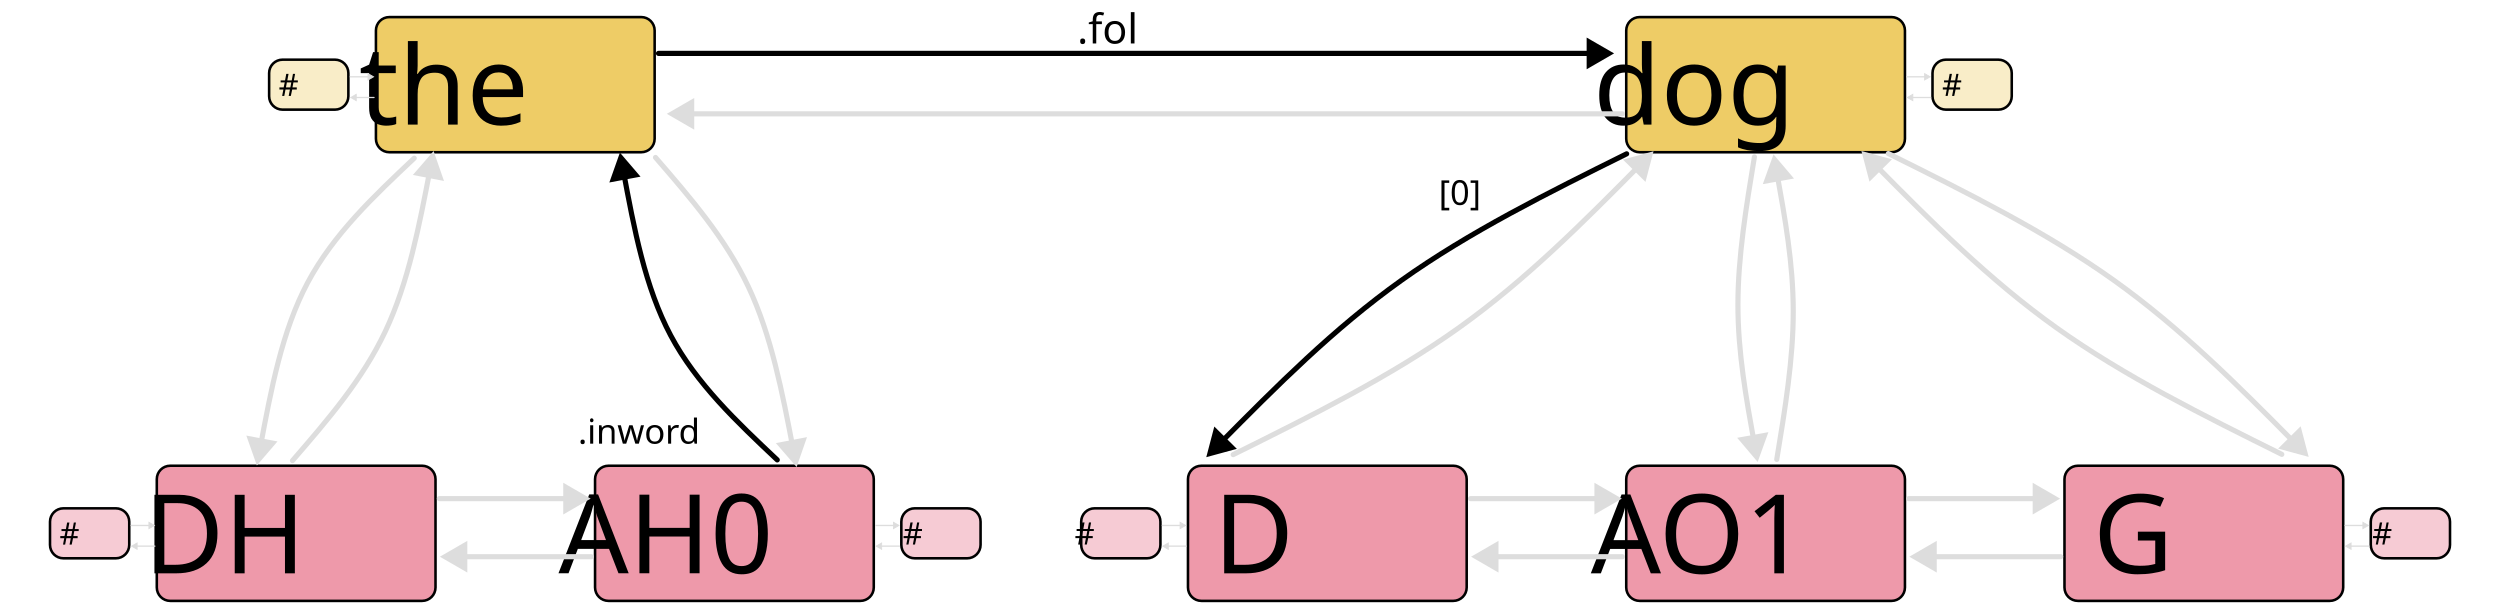
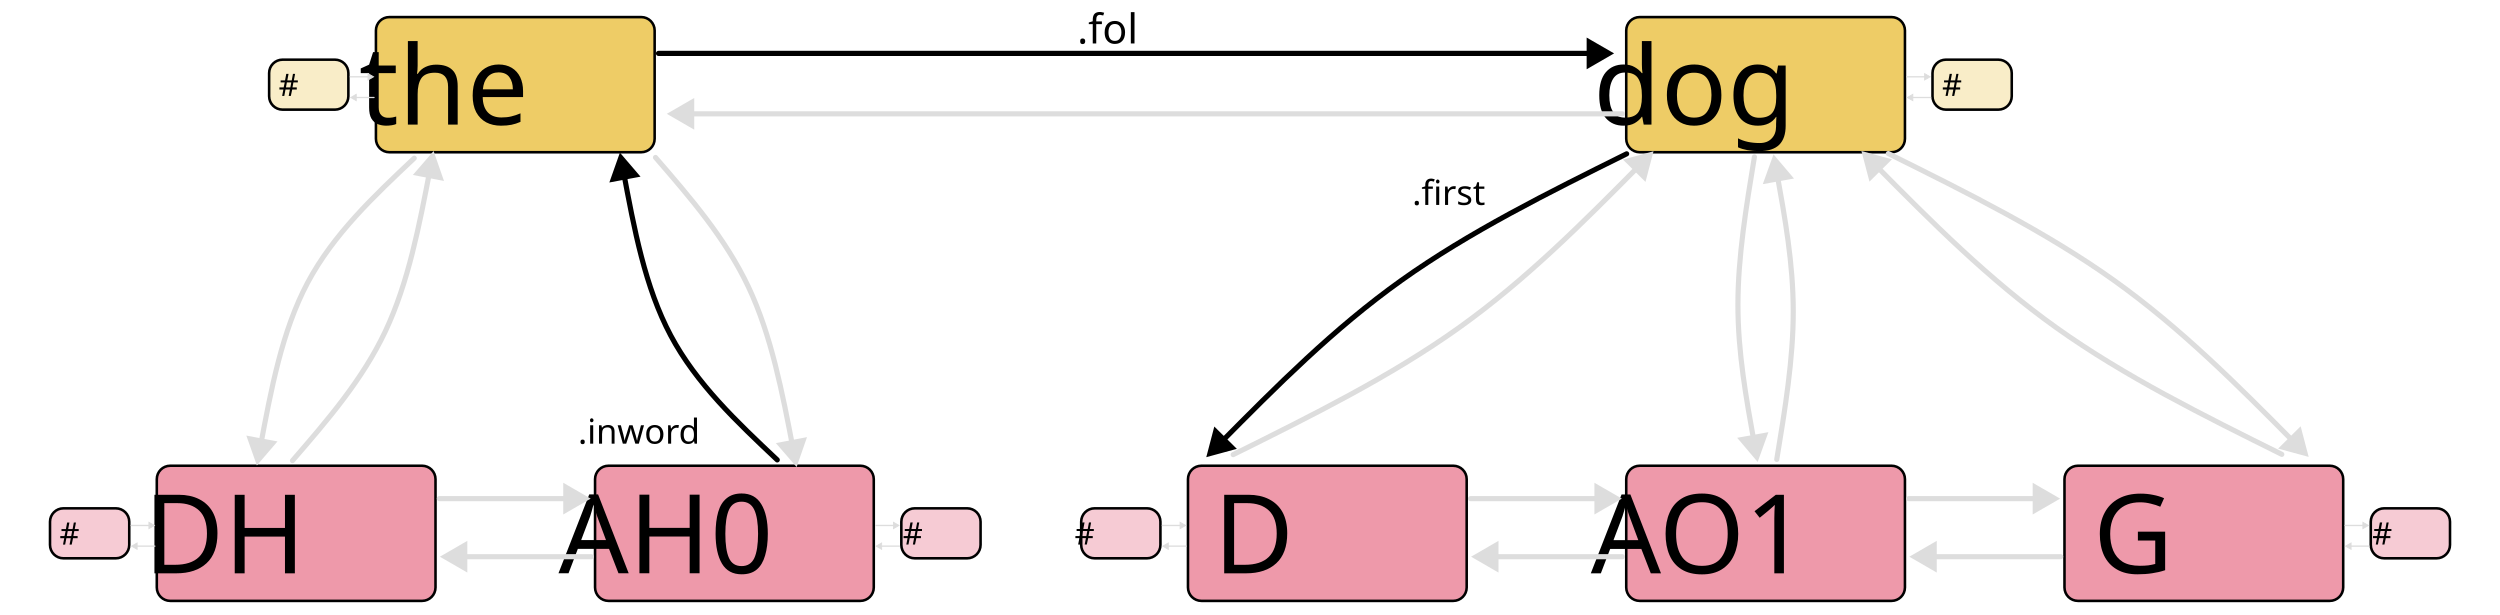
<svg xmlns="http://www.w3.org/2000/svg" width="236.99mm" height="58.218mm" viewBox="0 0 256.6 63.035" version="1.1" id="svg5">
  <defs id="defs2">
    <marker style="overflow:visible" id="TriangleStart" refX="0" refY="0" orient="auto-start-reverse" markerWidth="5.324" markerHeight="6.155" viewBox="0 0 5.324 6.155" preserveAspectRatio="xMidYMid">
      <path transform="scale(0.5)" style="fill:context-stroke;fill-rule:evenodd;stroke:context-stroke;stroke-width:1pt" d="M 5.77,0 -2.88,5 V -5 Z" id="path135" />
    </marker>
    <marker style="overflow:visible" id="TriangleStart-5" refX="0" refY="0" orient="auto-start-reverse" markerWidth="5.324" markerHeight="6.155" viewBox="0 0 5.324 6.155" preserveAspectRatio="xMidYMid">
      <path transform="scale(0.5)" style="fill:context-stroke;fill-rule:evenodd;stroke:context-stroke;stroke-width:1pt" d="M 5.77,0 -2.88,5 V -5 Z" id="path135-3" />
    </marker>
    <marker style="overflow:visible" id="TriangleStart-5-5" refX="0" refY="0" orient="auto-start-reverse" markerWidth="5.324" markerHeight="6.155" viewBox="0 0 5.324 6.155" preserveAspectRatio="xMidYMid">
      <path transform="scale(0.5)" style="fill:context-stroke;fill-rule:evenodd;stroke:context-stroke;stroke-width:1pt" d="M 5.77,0 -2.88,5 V -5 Z" id="path135-3-4" />
    </marker>
    <marker style="overflow:visible" id="TriangleStart-55" refX="0" refY="0" orient="auto-start-reverse" markerWidth="5.324" markerHeight="6.155" viewBox="0 0 5.324 6.155" preserveAspectRatio="xMidYMid">
      <path transform="scale(0.5)" style="fill:context-stroke;fill-rule:evenodd;stroke:context-stroke;stroke-width:1pt" d="M 5.77,0 -2.88,5 V -5 Z" id="path135-8" />
    </marker>
    <marker style="overflow:visible" id="TriangleStart-55-6" refX="0" refY="0" orient="auto-start-reverse" markerWidth="5.324" markerHeight="6.155" viewBox="0 0 5.324 6.155" preserveAspectRatio="xMidYMid">
      <path transform="scale(0.5)" style="fill:context-stroke;fill-rule:evenodd;stroke:context-stroke;stroke-width:1pt" d="M 5.77,0 -2.88,5 V -5 Z" id="path135-8-1" />
    </marker>
    <marker style="overflow:visible" id="TriangleStart-7" refX="0" refY="0" orient="auto-start-reverse" markerWidth="5.324" markerHeight="6.155" viewBox="0 0 5.324 6.155" preserveAspectRatio="xMidYMid">
      <path transform="scale(0.5)" style="fill:context-stroke;fill-rule:evenodd;stroke:context-stroke;stroke-width:1pt" d="M 5.77,0 -2.88,5 V -5 Z" id="path135-5" />
    </marker>
    <marker style="overflow:visible" id="TriangleStart-7-3" refX="0" refY="0" orient="auto-start-reverse" markerWidth="5.324" markerHeight="6.155" viewBox="0 0 5.324 6.155" preserveAspectRatio="xMidYMid">
      <path transform="scale(0.5)" style="fill:context-stroke;fill-rule:evenodd;stroke:context-stroke;stroke-width:1pt" d="M 5.77,0 -2.88,5 V -5 Z" id="path135-5-7" />
    </marker>
    <marker style="overflow:visible" id="TriangleStart-2" refX="0" refY="0" orient="auto-start-reverse" markerWidth="5.324" markerHeight="6.155" viewBox="0 0 5.324 6.155" preserveAspectRatio="xMidYMid">
      <path transform="scale(0.5)" style="fill:context-stroke;fill-rule:evenodd;stroke:context-stroke;stroke-width:1pt" d="M 5.77,0 -2.88,5 V -5 Z" id="path135-56" />
    </marker>
    <marker style="overflow:visible" id="TriangleStart-7-6" refX="0" refY="0" orient="auto-start-reverse" markerWidth="5.324" markerHeight="6.155" viewBox="0 0 5.324 6.155" preserveAspectRatio="xMidYMid">
      <path transform="scale(0.5)" style="fill:context-stroke;fill-rule:evenodd;stroke:context-stroke;stroke-width:1pt" d="M 5.77,0 -2.88,5 V -5 Z" id="path135-5-8" />
    </marker>
    <marker style="overflow:visible" id="TriangleStart-3" refX="0" refY="0" orient="auto-start-reverse" markerWidth="5.324" markerHeight="6.155" viewBox="0 0 5.324 6.155" preserveAspectRatio="xMidYMid">
      <path transform="scale(0.5)" style="fill:context-stroke;fill-rule:evenodd;stroke:context-stroke;stroke-width:1pt" d="M 5.77,0 -2.88,5 V -5 Z" id="path135-7" />
    </marker>
    <marker style="overflow:visible" id="TriangleStart-7-3-1" refX="0" refY="0" orient="auto-start-reverse" markerWidth="5.324" markerHeight="6.155" viewBox="0 0 5.324 6.155" preserveAspectRatio="xMidYMid">
      <path transform="scale(0.5)" style="fill:context-stroke;fill-rule:evenodd;stroke:context-stroke;stroke-width:1pt" d="M 5.77,0 -2.88,5 V -5 Z" id="path135-5-7-0" />
    </marker>
    <marker style="overflow:visible" id="TriangleStart-2-3" refX="0" refY="0" orient="auto-start-reverse" markerWidth="5.324" markerHeight="6.155" viewBox="0 0 5.324 6.155" preserveAspectRatio="xMidYMid">
      <path transform="scale(0.5)" style="fill:context-stroke;fill-rule:evenodd;stroke:context-stroke;stroke-width:1pt" d="M 5.77,0 -2.88,5 V -5 Z" id="path135-56-7" />
    </marker>
    <marker style="overflow:visible" id="TriangleStart-8" refX="0" refY="0" orient="auto-start-reverse" markerWidth="5.324" markerHeight="6.155" viewBox="0 0 5.324 6.155" preserveAspectRatio="xMidYMid">
      <path transform="scale(0.5)" style="fill:context-stroke;fill-rule:evenodd;stroke:context-stroke;stroke-width:1pt" d="M 5.77,0 -2.88,5 V -5 Z" id="path135-1" />
    </marker>
    <marker style="overflow:visible" id="TriangleStart-54" refX="0" refY="0" orient="auto-start-reverse" markerWidth="5.324" markerHeight="6.155" viewBox="0 0 5.324 6.155" preserveAspectRatio="xMidYMid">
      <path transform="scale(0.5)" style="fill:context-stroke;fill-rule:evenodd;stroke:context-stroke;stroke-width:1pt" d="M 5.77,0 -2.88,5 V -5 Z" id="path135-79" />
    </marker>
    <marker style="overflow:visible" id="TriangleStart-8-6" refX="0" refY="0" orient="auto-start-reverse" markerWidth="5.324" markerHeight="6.155" viewBox="0 0 5.324 6.155" preserveAspectRatio="xMidYMid">
      <path transform="scale(0.5)" style="fill:context-stroke;fill-rule:evenodd;stroke:context-stroke;stroke-width:1pt" d="M 5.77,0 -2.88,5 V -5 Z" id="path135-1-6" />
    </marker>
    <marker style="overflow:visible" id="TriangleStart-0" refX="0" refY="0" orient="auto-start-reverse" markerWidth="5.324" markerHeight="6.155" viewBox="0 0 5.324 6.155" preserveAspectRatio="xMidYMid">
      <path transform="scale(0.5)" style="fill:context-stroke;fill-rule:evenodd;stroke:context-stroke;stroke-width:1pt" d="M 5.77,0 -2.88,5 V -5 Z" id="path135-76" />
    </marker>
    <marker style="overflow:visible" id="TriangleStart-1" refX="0" refY="0" orient="auto-start-reverse" markerWidth="5.324" markerHeight="6.155" viewBox="0 0 5.324 6.155" preserveAspectRatio="xMidYMid">
      <path transform="scale(0.5)" style="fill:context-stroke;fill-rule:evenodd;stroke:context-stroke;stroke-width:1pt" d="M 5.77,0 -2.88,5 V -5 Z" id="path135-74" />
    </marker>
    <marker style="overflow:visible" id="TriangleStart-37" refX="0" refY="0" orient="auto-start-reverse" markerWidth="5.324" markerHeight="6.155" viewBox="0 0 5.324 6.155" preserveAspectRatio="xMidYMid">
      <path transform="scale(0.5)" style="fill:context-stroke;fill-rule:evenodd;stroke:context-stroke;stroke-width:1pt" d="M 5.77,0 -2.88,5 V -5 Z" id="path135-2" />
    </marker>
    <marker style="overflow:visible" id="TriangleStart-1-8" refX="0" refY="0" orient="auto-start-reverse" markerWidth="5.324" markerHeight="6.155" viewBox="0 0 5.324 6.155" preserveAspectRatio="xMidYMid">
      <path transform="scale(0.5)" style="fill:context-stroke;fill-rule:evenodd;stroke:context-stroke;stroke-width:1pt" d="M 5.77,0 -2.88,5 V -5 Z" id="path135-74-2" />
    </marker>
    <marker style="overflow:visible" id="TriangleStart-01" refX="0" refY="0" orient="auto-start-reverse" markerWidth="5.324" markerHeight="6.155" viewBox="0 0 5.324 6.155" preserveAspectRatio="xMidYMid">
      <path transform="scale(0.5)" style="fill:context-stroke;fill-rule:evenodd;stroke:context-stroke;stroke-width:1pt" d="M 5.77,0 -2.88,5 V -5 Z" id="path135-51" />
    </marker>
    <marker style="overflow:visible" id="TriangleStart-7-5" refX="0" refY="0" orient="auto-start-reverse" markerWidth="5.324" markerHeight="6.155" viewBox="0 0 5.324 6.155" preserveAspectRatio="xMidYMid">
      <path transform="scale(0.5)" style="fill:context-stroke;fill-rule:evenodd;stroke:context-stroke;stroke-width:1pt" d="M 5.77,0 -2.88,5 V -5 Z" id="path135-5-3" />
    </marker>
    <marker style="overflow:visible" id="TriangleStart-9" refX="0" refY="0" orient="auto-start-reverse" markerWidth="5.324" markerHeight="6.155" viewBox="0 0 5.324 6.155" preserveAspectRatio="xMidYMid">
      <path transform="scale(0.5)" style="fill:context-stroke;fill-rule:evenodd;stroke:context-stroke;stroke-width:1pt" d="M 5.77,0 -2.88,5 V -5 Z" id="path135-39" />
    </marker>
    <marker style="overflow:visible" id="TriangleStart-7-3-1-7" refX="0" refY="0" orient="auto-start-reverse" markerWidth="5.324" markerHeight="6.155" viewBox="0 0 5.324 6.155" preserveAspectRatio="xMidYMid">
      <path transform="scale(0.5)" style="fill:context-stroke;fill-rule:evenodd;stroke:context-stroke;stroke-width:1pt" d="M 5.77,0 -2.88,5 V -5 Z" id="path135-5-7-0-3" />
    </marker>
    <marker style="overflow:visible" id="TriangleStart-2-3-2" refX="0" refY="0" orient="auto-start-reverse" markerWidth="5.324" markerHeight="6.155" viewBox="0 0 5.324 6.155" preserveAspectRatio="xMidYMid">
      <path transform="scale(0.5)" style="fill:context-stroke;fill-rule:evenodd;stroke:context-stroke;stroke-width:1pt" d="M 5.77,0 -2.88,5 V -5 Z" id="path135-56-7-1" />
    </marker>
  </defs>
  <g id="layer1" transform="translate(-26.30148,-39.41236)">
    <rect style="fill:#eecc66;fill-opacity:1;stroke:#000000;stroke-width:0.265;stroke-linecap:round;stroke-linejoin:round" id="rect3266-00" width="28.607" height="13.871" x="64.887" y="41.166" ry="1.377" />
    <text xml:space="preserve" style="font-size:11.289px;font-family:sans-serif;-inkscape-font-specification:sans-serif;text-align:center;text-anchor:middle;fill:#000000;fill-opacity:1;stroke:none;stroke-width:0.265;stroke-linecap:round;stroke-linejoin:round" x="79.19" y="52.205" id="text5315-5">
      <tspan id="tspan5313-6" style="fill:#000000;fill-opacity:1;stroke:none;stroke-width:0.265" x="79.19" y="52.205">the</tspan>
    </text>
    <rect style="fill:#eecc66;fill-opacity:1;stroke:#000000;stroke-width:0.265;stroke-linecap:round;stroke-linejoin:round" id="rect3266-00-7" width="28.607" height="13.871" x="193.218" y="41.166" ry="1.377" />
    <text xml:space="preserve" style="font-size:11.289px;font-family:sans-serif;-inkscape-font-specification:sans-serif;text-align:center;text-anchor:middle;fill:#000000;fill-opacity:1;stroke:none;stroke-width:0.265;stroke-linecap:round;stroke-linejoin:round" x="207.521" y="52.205" id="text5315-5-3">
      <tspan id="tspan5313-6-4" style="fill:#000000;fill-opacity:1;stroke:none;stroke-width:0.265" x="207.521" y="52.205">dog</tspan>
    </text>
    <rect style="fill:#ee99aa;fill-opacity:1;stroke:#000000;stroke-width:0.265;stroke-linecap:round;stroke-linejoin:round" id="rect3266" width="28.607" height="13.871" x="42.395" y="87.216" ry="1.377" />
    <text xml:space="preserve" style="font-size:11.289px;font-family:sans-serif;-inkscape-font-specification:sans-serif;text-align:center;text-anchor:middle;fill:#000000;fill-opacity:1;stroke:none;stroke-width:0.265;stroke-linecap:round;stroke-linejoin:round" x="56.699" y="98.256" id="text5315">
      <tspan id="tspan5313" style="fill:#000000;fill-opacity:1;stroke:none;stroke-width:0.265" x="56.699" y="98.256">DH</tspan>
    </text>
    <rect style="fill:#ee99aa;fill-opacity:1;stroke:#000000;stroke-width:0.265;stroke-linecap:round;stroke-linejoin:round" id="rect3266-0" width="28.607" height="13.871" x="87.378" y="87.216" ry="1.377" />
    <text xml:space="preserve" style="font-size:11.289px;font-family:sans-serif;-inkscape-font-specification:sans-serif;text-align:center;text-anchor:middle;fill:#000000;fill-opacity:1;stroke:none;stroke-width:0.265;stroke-linecap:round;stroke-linejoin:round" x="101.982" y="98.253" id="text5315-7">
      <tspan id="tspan5313-9" style="fill:#000000;fill-opacity:1;stroke:none;stroke-width:0.265" x="101.982" y="98.253">AH0</tspan>
    </text>
    <path style="fill:#000000;fill-opacity:1;stroke:#dddddd;stroke-width:0.529;stroke-linecap:round;stroke-linejoin:round;stroke-dasharray:none;stroke-opacity:1;marker-end:url(#TriangleStart)" d="m 71.399,90.591 c 4.551,0 9.102,0 13.652,0" id="path11761" />
    <path style="fill:#000000;fill-opacity:1;stroke:#000000;stroke-width:0.529;stroke-linecap:round;stroke-linejoin:round;stroke-dasharray:none;stroke-opacity:1;marker-end:url(#TriangleStart-01)" d="m 93.891,44.894 c 32.068,0 64.135,0 96.202,0" id="path11761-5" />
    <path style="fill:#000000;fill-opacity:1;stroke:#dddddd;stroke-width:0.529;stroke-linecap:round;stroke-linejoin:round;stroke-dasharray:none;stroke-opacity:1;marker-start:url(#TriangleStart)" d="m 96.619,51.095 c 32.068,0 64.135,0 96.202,0" id="path11761-5-4" />
    <text xml:space="preserve" style="font-size:4.233px;font-family:sans-serif;-inkscape-font-specification:sans-serif;text-align:center;text-anchor:middle;fill:#000000;fill-opacity:1;stroke:none;stroke-width:0.529;stroke-linecap:round;stroke-linejoin:round;stroke-dasharray:none;stroke-opacity:1" x="142.731" y="43.878" id="text12033-1">
      <tspan id="tspan12031-7" style="font-size:4.233px;stroke:none;stroke-width:0.529" x="142.731" y="43.878">.fol</tspan>
    </text>
-     <text xml:space="preserve" style="font-size:3.528px;font-family:sans-serif;-inkscape-font-specification:sans-serif;text-align:center;text-anchor:middle;fill:#000000;fill-opacity:1;stroke:none;stroke-width:0.529;stroke-linecap:round;stroke-linejoin:round;stroke-dasharray:none;stroke-opacity:1" x="178.437" y="60.447" id="text12033-4-4">
-       <tspan id="tspan12031-51-9" style="font-size:3.528px;stroke:none;stroke-width:0.529" x="178.437" y="60.447">[0]</tspan>
+     <text xml:space="preserve" style="font-size:3.528px;font-family:sans-serif;-inkscape-font-specification:sans-serif;text-align:center;text-anchor:middle;fill:#000000;fill-opacity:1;stroke:none;stroke-width:0.529;stroke-linecap:round;stroke-linejoin:round;stroke-dasharray:none;stroke-opacity:1" x="177.291" y="60.447" id="text12033-4-4">
+       <tspan id="tspan12031-51-9" style="font-size:3.528px;stroke:none;stroke-width:0.529" x="177.291" y="60.447">.first</tspan>
    </text>
    <text xml:space="preserve" style="font-size:3.528px;font-family:sans-serif;-inkscape-font-specification:sans-serif;text-align:center;text-anchor:middle;fill:#000000;fill-opacity:1;stroke:none;stroke-width:0.529;stroke-linecap:round;stroke-linejoin:round;stroke-dasharray:none;stroke-opacity:1" x="94.174" y="84.95" id="text12033-4-1-9-0">
      <tspan id="tspan12031-51-8-6-2" style="font-size:3.528px;stroke:none;stroke-width:0.529" x="94.174" y="84.95">.inword</tspan>
    </text>
    <path style="fill:#000000;fill-opacity:1;stroke:#dddddd;stroke-width:0.529;stroke-linecap:round;stroke-linejoin:round;stroke-dasharray:none;stroke-opacity:1;marker-start:url(#TriangleStart)" d="m 73.329,96.553 c 4.551,0 9.102,0 13.652,0" id="path11761-1" />
    <rect style="fill:#f6cbd4;fill-opacity:1;stroke:#000000;stroke-width:0.265;stroke-linecap:round;stroke-linejoin:round" id="rect3266-0-3-4" width="8.133" height="5.13" x="31.434" y="91.587" ry="1.377" />
    <text xml:space="preserve" style="font-size:3.175px;font-family:sans-serif;-inkscape-font-specification:sans-serif;text-align:center;text-anchor:middle;fill:#000000;fill-opacity:1;stroke:none;stroke-width:0.265;stroke-linecap:round;stroke-linejoin:round" x="35.5" y="95.306" id="text11430-4">
      <tspan id="tspan11428-9" style="font-size:3.175px;fill:#000000;fill-opacity:1;stroke-width:0.265" x="35.5" y="95.306">#</tspan>
    </text>
    <path style="fill:#000000;fill-opacity:1;stroke:#dddddd;stroke-width:0.132;stroke-linecap:round;stroke-linejoin:round;stroke-dasharray:none;stroke-opacity:1;marker-start:url(#TriangleStart-7)" d="m 40.187,95.468 c 0.67,0 1.34,0 2.01,0" id="path11761-1-5" />
    <path style="fill:#000000;fill-opacity:1;stroke:#dddddd;stroke-width:0.132;stroke-linecap:round;stroke-linejoin:round;stroke-dasharray:none;stroke-opacity:1;marker-end:url(#TriangleStart)" d="m 39.765,93.345 c 0.67,0 1.34,0 2.01,0" id="path11761-1-5-4" />
    <rect style="fill:#f9edc8;fill-opacity:1;stroke:#000000;stroke-width:0.265;stroke-linecap:round;stroke-linejoin:round" id="rect3266-0-3-4-0" width="8.133" height="5.13" x="53.925" y="45.536" ry="1.377" />
    <text xml:space="preserve" style="font-size:3.175px;font-family:sans-serif;-inkscape-font-specification:sans-serif;text-align:center;text-anchor:middle;fill:#000000;fill-opacity:1;stroke:none;stroke-width:0.265;stroke-linecap:round;stroke-linejoin:round" x="57.991" y="49.256" id="text11430-4-0">
      <tspan id="tspan11428-9-0" style="font-size:3.175px;fill:#000000;fill-opacity:1;stroke-width:0.265" x="57.991" y="49.256">#</tspan>
    </text>
    <path style="fill:#000000;fill-opacity:1;stroke:#dddddd;stroke-width:0.132;stroke-linecap:round;stroke-linejoin:round;stroke-dasharray:none;stroke-opacity:1;marker-start:url(#TriangleStart-7-5)" d="m 62.678,49.418 c 0.67,0 1.34,0 2.01,0" id="path11761-1-5-2" />
    <path style="fill:#000000;fill-opacity:1;stroke:#dddddd;stroke-width:0.132;stroke-linecap:round;stroke-linejoin:round;stroke-dasharray:none;stroke-opacity:1;marker-end:url(#TriangleStart-9)" d="m 62.256,47.295 c 0.67,0 1.34,0 2.01,0" id="path11761-1-5-4-8" />
    <g id="g11589" transform="translate(40.56421,3.813565)">
      <rect style="fill:#f6cbd4;fill-opacity:1;stroke:#000000;stroke-width:0.265;stroke-linecap:round;stroke-linejoin:round" id="rect3266-0-3" width="8.133" height="5.13" x="78.25" y="87.773" ry="1.377" />
      <text xml:space="preserve" style="font-size:3.175px;font-family:sans-serif;-inkscape-font-specification:sans-serif;text-align:center;text-anchor:middle;fill:#000000;fill-opacity:1;stroke:none;stroke-width:0.265;stroke-linecap:round;stroke-linejoin:round" x="82.316" y="91.492" id="text11430">
        <tspan id="tspan11428" style="font-size:3.175px;fill:#000000;fill-opacity:1;stroke-width:0.265" x="82.316" y="91.492">#</tspan>
      </text>
    </g>
    <path style="fill:#000000;fill-opacity:1;stroke:#dddddd;stroke-width:0.132;stroke-linecap:round;stroke-linejoin:round;stroke-dasharray:none;stroke-opacity:1;marker-start:url(#TriangleStart-7-3)" d="m 116.605,95.468 c 0.67,0 1.34,0 2.01,0" id="path11761-1-5-0" />
    <path style="fill:#000000;fill-opacity:1;stroke:#dddddd;stroke-width:0.132;stroke-linecap:round;stroke-linejoin:round;stroke-dasharray:none;stroke-opacity:1;marker-end:url(#TriangleStart-2)" d="m 116.184,93.345 c 0.67,0 1.34,0 2.01,0" id="path11761-1-5-4-6" />
    <rect style="fill:#ee99aa;fill-opacity:1;stroke:#000000;stroke-width:0.265;stroke-linecap:round;stroke-linejoin:round" id="rect3266-0-5" width="28.607" height="13.871" x="148.235" y="87.216" ry="1.377" />
    <text xml:space="preserve" style="font-size:11.289px;font-family:sans-serif;-inkscape-font-specification:sans-serif;text-align:center;text-anchor:middle;fill:#000000;fill-opacity:1;stroke:none;stroke-width:0.265;stroke-linecap:round;stroke-linejoin:round" x="162.319" y="98.256" id="text5315-7-2">
      <tspan id="tspan5313-9-7" style="fill:#000000;fill-opacity:1;stroke:none;stroke-width:0.265" x="162.319" y="98.256">D</tspan>
    </text>
    <rect style="fill:#ee99aa;fill-opacity:1;stroke:#000000;stroke-width:0.265;stroke-linecap:round;stroke-linejoin:round" id="rect3266-0-2" width="28.607" height="13.871" x="193.218" y="87.216" ry="1.377" />
    <text xml:space="preserve" style="font-size:11.289px;font-family:sans-serif;-inkscape-font-specification:sans-serif;text-align:center;text-anchor:middle;fill:#000000;fill-opacity:1;stroke:none;stroke-width:0.265;stroke-linecap:round;stroke-linejoin:round" x="208.051" y="98.256" id="text5315-7-2-3">
      <tspan id="tspan5313-9-7-9" style="fill:#000000;fill-opacity:1;stroke:none;stroke-width:0.265" x="208.051" y="98.256">AO1</tspan>
    </text>
    <rect style="fill:#ee99aa;fill-opacity:1;stroke:#000000;stroke-width:0.265;stroke-linecap:round;stroke-linejoin:round" id="rect3266-0-2-2" width="28.607" height="13.871" x="238.2" y="87.216" ry="1.377" />
    <text xml:space="preserve" style="font-size:11.289px;font-family:sans-serif;-inkscape-font-specification:sans-serif;text-align:center;text-anchor:middle;fill:#000000;fill-opacity:1;stroke:none;stroke-width:0.265;stroke-linecap:round;stroke-linejoin:round" x="252.589" y="98.25" id="text5315-7-2-3-4">
      <tspan id="tspan5313-9-7-9-7" style="fill:#000000;fill-opacity:1;stroke:none;stroke-width:0.265" x="252.589" y="98.25">G</tspan>
    </text>
    <g id="g11589-7-6" transform="translate(76.98401,10.75805)">
      <g id="g12870-7" transform="translate(-17.95987,-6.944482)">
        <rect style="fill:#f6cbd4;fill-opacity:1;stroke:#000000;stroke-width:0.265;stroke-linecap:round;stroke-linejoin:round" id="rect3266-0-3-4-1" width="8.133" height="5.13" x="78.25" y="87.773" ry="1.377" />
        <text xml:space="preserve" style="font-size:3.175px;font-family:sans-serif;-inkscape-font-specification:sans-serif;text-align:center;text-anchor:middle;fill:#000000;fill-opacity:1;stroke:none;stroke-width:0.265;stroke-linecap:round;stroke-linejoin:round" x="82.316" y="91.492" id="text11430-4-8">
          <tspan id="tspan11428-9-4" style="font-size:3.175px;fill:#000000;fill-opacity:1;stroke-width:0.265" x="82.316" y="91.492">#</tspan>
        </text>
      </g>
    </g>
    <path style="fill:#000000;fill-opacity:1;stroke:#dddddd;stroke-width:0.132;stroke-linecap:round;stroke-linejoin:round;stroke-dasharray:none;stroke-opacity:1;marker-start:url(#TriangleStart-7-6)" d="m 146.027,95.468 c 0.67,0 1.34,0 2.01,0" id="path11761-1-5-7" />
    <path style="fill:#000000;fill-opacity:1;stroke:#dddddd;stroke-width:0.132;stroke-linecap:round;stroke-linejoin:round;stroke-dasharray:none;stroke-opacity:1;marker-end:url(#TriangleStart-3)" d="m 145.605,93.345 c 0.67,0 1.34,0 2.01,0" id="path11761-1-5-4-3" />
    <g id="g11589-9" transform="translate(191.3867,3.813565)">
      <rect style="fill:#f6cbd4;fill-opacity:1;stroke:#000000;stroke-width:0.265;stroke-linecap:round;stroke-linejoin:round" id="rect3266-0-3-3" width="8.133" height="5.13" x="78.25" y="87.773" ry="1.377" />
      <text xml:space="preserve" style="font-size:3.175px;font-family:sans-serif;-inkscape-font-specification:sans-serif;text-align:center;text-anchor:middle;fill:#000000;fill-opacity:1;stroke:none;stroke-width:0.265;stroke-linecap:round;stroke-linejoin:round" x="82.316" y="91.492" id="text11430-7">
        <tspan id="tspan11428-4" style="font-size:3.175px;fill:#000000;fill-opacity:1;stroke-width:0.265" x="82.316" y="91.492">#</tspan>
      </text>
    </g>
    <path style="fill:#000000;fill-opacity:1;stroke:#dddddd;stroke-width:0.132;stroke-linecap:round;stroke-linejoin:round;stroke-dasharray:none;stroke-opacity:1;marker-start:url(#TriangleStart-7-3-1)" d="m 267.428,95.468 c 0.67,0 1.34,0 2.01,0" id="path11761-1-5-0-0" />
    <path style="fill:#000000;fill-opacity:1;stroke:#dddddd;stroke-width:0.132;stroke-linecap:round;stroke-linejoin:round;stroke-dasharray:none;stroke-opacity:1;marker-end:url(#TriangleStart-2-3)" d="m 267.006,93.345 c 0.67,0 1.34,0 2.01,0" id="path11761-1-5-4-6-4" />
    <rect style="fill:#f9edc8;fill-opacity:1;stroke:#000000;stroke-width:0.265;stroke-linecap:round;stroke-linejoin:round" id="rect3266-0-3-3-8" width="8.133" height="5.13" x="224.654" y="45.536" ry="1.377" />
    <text xml:space="preserve" style="font-size:3.175px;font-family:sans-serif;-inkscape-font-specification:sans-serif;text-align:center;text-anchor:middle;fill:#000000;fill-opacity:1;stroke:none;stroke-width:0.265;stroke-linecap:round;stroke-linejoin:round" x="228.72" y="49.256" id="text11430-7-7">
      <tspan id="tspan11428-4-3" style="font-size:3.175px;fill:#000000;fill-opacity:1;stroke-width:0.265" x="228.72" y="49.256">#</tspan>
    </text>
    <path style="fill:#000000;fill-opacity:1;stroke:#dddddd;stroke-width:0.132;stroke-linecap:round;stroke-linejoin:round;stroke-dasharray:none;stroke-opacity:1;marker-start:url(#TriangleStart-7-3-1-7)" d="m 222.445,49.418 c 0.67,0 1.34,0 2.01,0" id="path11761-1-5-0-0-4" />
    <path style="fill:#000000;fill-opacity:1;stroke:#dddddd;stroke-width:0.132;stroke-linecap:round;stroke-linejoin:round;stroke-dasharray:none;stroke-opacity:1;marker-end:url(#TriangleStart-2-3-2)" d="m 222.024,47.295 c 0.67,0 1.34,0 2.01,0" id="path11761-1-5-4-6-4-5" />
    <path style="fill:#000000;fill-opacity:1;stroke:#dddddd;stroke-width:0.529;stroke-linecap:round;stroke-linejoin:round;stroke-dasharray:none;stroke-opacity:1;marker-start:url(#TriangleStart-55)" d="m 179.169,96.553 c 4.551,0 9.102,0 13.652,0" id="path11761-1-9" />
    <path style="fill:#000000;fill-opacity:1;stroke:#dddddd;stroke-width:0.529;stroke-linecap:round;stroke-linejoin:round;stroke-dasharray:none;stroke-opacity:1;marker-start:url(#TriangleStart-55-6)" d="m 224.152,96.553 c 4.551,0 9.102,0 13.652,0" id="path11761-1-9-4" />
    <path style="fill:#000000;fill-opacity:1;stroke:#dddddd;stroke-width:0.529;stroke-linecap:round;stroke-linejoin:round;stroke-dasharray:none;stroke-opacity:1;marker-end:url(#TriangleStart-5)" d="m 177.239,90.591 c 4.551,0 9.102,0 13.652,0" id="path11761-8" />
    <path style="fill:#000000;fill-opacity:1;stroke:#dddddd;stroke-width:0.529;stroke-linecap:round;stroke-linejoin:round;stroke-dasharray:none;stroke-opacity:1;marker-end:url(#TriangleStart-5-5)" d="m 222.222,90.591 c 4.551,0 9.102,0 13.652,0" id="path11761-8-9" />
    <path style="fill:none;fill-opacity:1;stroke:#dddddd;stroke-width:0.529;stroke-linecap:round;stroke-linejoin:round;stroke-dasharray:none;stroke-opacity:1;marker-end:url(#TriangleStart)" d="M 68.817,55.649 C 64.666,59.56 60.516,63.471 57.881,68.42 55.247,73.369 54.13,79.356 53.012,85.342" id="path16186" />
    <path style="fill:none;fill-opacity:1;stroke:#dddddd;stroke-width:0.529;stroke-linecap:round;stroke-linejoin:round;stroke-dasharray:none;stroke-opacity:1;marker-end:url(#TriangleStart-8)" d="m 56.322,86.69 c 3.592,-4.151 7.184,-8.301 9.539,-13.29 2.355,-4.989 3.472,-10.816 4.59,-16.643" id="path16186-3" />
    <path style="fill:none;fill-opacity:1;stroke:#000000;stroke-width:0.529;stroke-linecap:round;stroke-linejoin:round;stroke-dasharray:none;stroke-opacity:1;marker-end:url(#TriangleStart-54)" d="M 106.078,86.616 C 101.927,82.705 97.777,78.793 95.142,73.844 92.508,68.895 91.391,62.909 90.273,56.922" id="path16186-0" />
    <path style="fill:none;fill-opacity:1;stroke:#dddddd;stroke-width:0.529;stroke-linecap:round;stroke-linejoin:round;stroke-dasharray:none;stroke-opacity:1;marker-end:url(#TriangleStart-8-6)" d="m 93.583,55.574 c 3.592,4.151 7.184,8.301 9.539,13.29 2.355,4.989 3.472,10.816 4.59,16.643" id="path16186-3-4" />
    <path style="fill:none;fill-opacity:1;stroke:#000000;stroke-width:0.529;stroke-linecap:round;stroke-linejoin:round;stroke-dasharray:none;stroke-opacity:1;marker-end:url(#TriangleStart)" d="m 193.259,55.201 c -8.071,4.007 -16.142,8.015 -23.113,12.982 -6.971,4.967 -12.841,10.893 -18.711,16.82" id="path18436" />
    <path style="fill:none;fill-opacity:1;stroke:#dddddd;stroke-width:0.529;stroke-linecap:round;stroke-linejoin:round;stroke-dasharray:none;stroke-opacity:1;marker-end:url(#TriangleStart-1)" d="m 152.874,86.074 c 8.071,-4.007 16.142,-8.015 23.113,-12.982 6.971,-4.967 12.841,-10.893 18.711,-16.82" id="path18436-4" />
    <path style="fill:none;fill-opacity:1;stroke:#dddddd;stroke-width:0.529;stroke-linecap:round;stroke-linejoin:round;stroke-dasharray:none;stroke-opacity:1;marker-end:url(#TriangleStart-37)" d="m 260.504,86.046 c -8.071,-4.007 -16.142,-8.015 -23.113,-12.982 C 230.42,68.097 224.55,62.171 218.68,56.245" id="path18436-3" />
    <path style="fill:none;fill-opacity:1;stroke:#dddddd;stroke-width:0.529;stroke-linecap:round;stroke-linejoin:round;stroke-dasharray:none;stroke-opacity:1;marker-end:url(#TriangleStart-1-8)" d="m 220.119,55.174 c 8.071,4.007 16.142,8.015 23.113,12.982 6.971,4.967 12.841,10.893 18.711,16.82" id="path18436-4-9" />
    <path style="fill:none;fill-opacity:1;stroke:#dddddd;stroke-width:0.529;stroke-linecap:round;stroke-linejoin:round;stroke-dasharray:none;stroke-opacity:1;marker-end:url(#TriangleStart)" d="m 206.375,55.519 c -0.847,5.136 -1.693,10.273 -1.693,15.183 6e-5,4.911 0.847,9.595 1.693,14.28" id="path18992" />
    <path style="fill:none;fill-opacity:1;stroke:#dddddd;stroke-width:0.529;stroke-linecap:round;stroke-linejoin:round;stroke-dasharray:none;stroke-opacity:1;marker-end:url(#TriangleStart-0)" d="m 208.668,86.566 c 0.847,-5.136 1.693,-10.273 1.693,-15.183 -6e-5,-4.911 -0.847,-9.595 -1.693,-14.28" id="path18992-8" />
  </g>
</svg>
